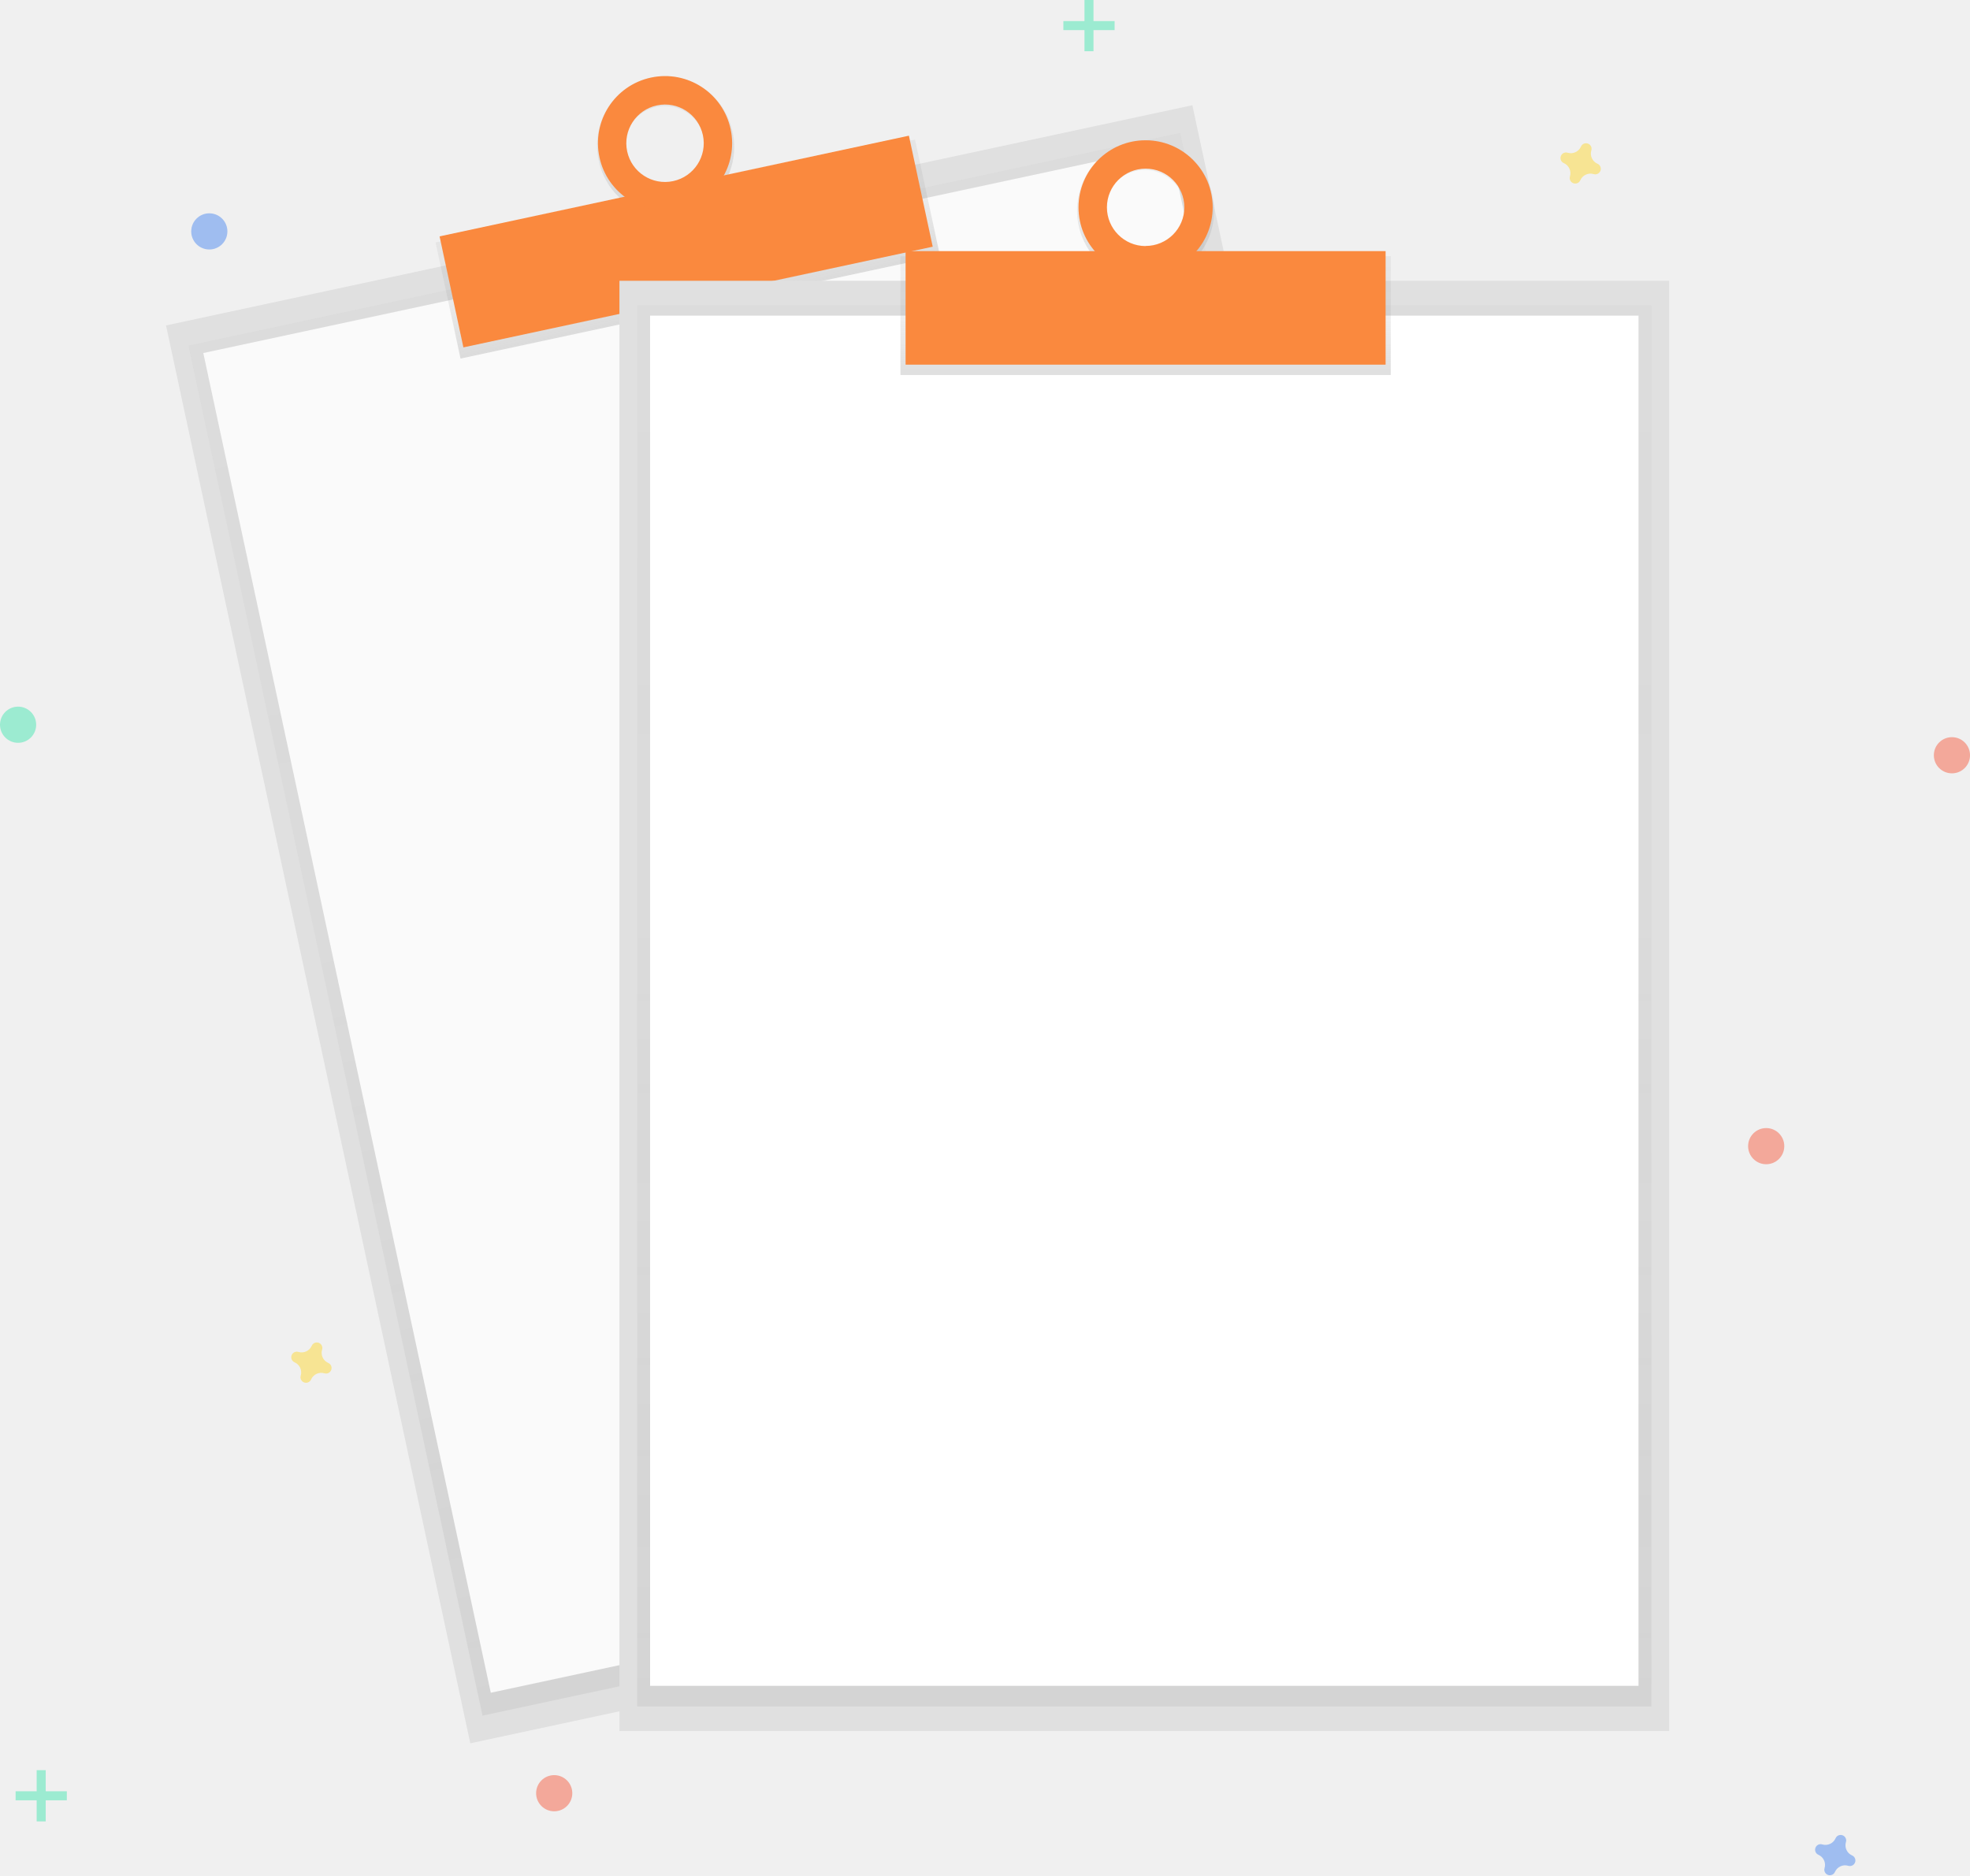
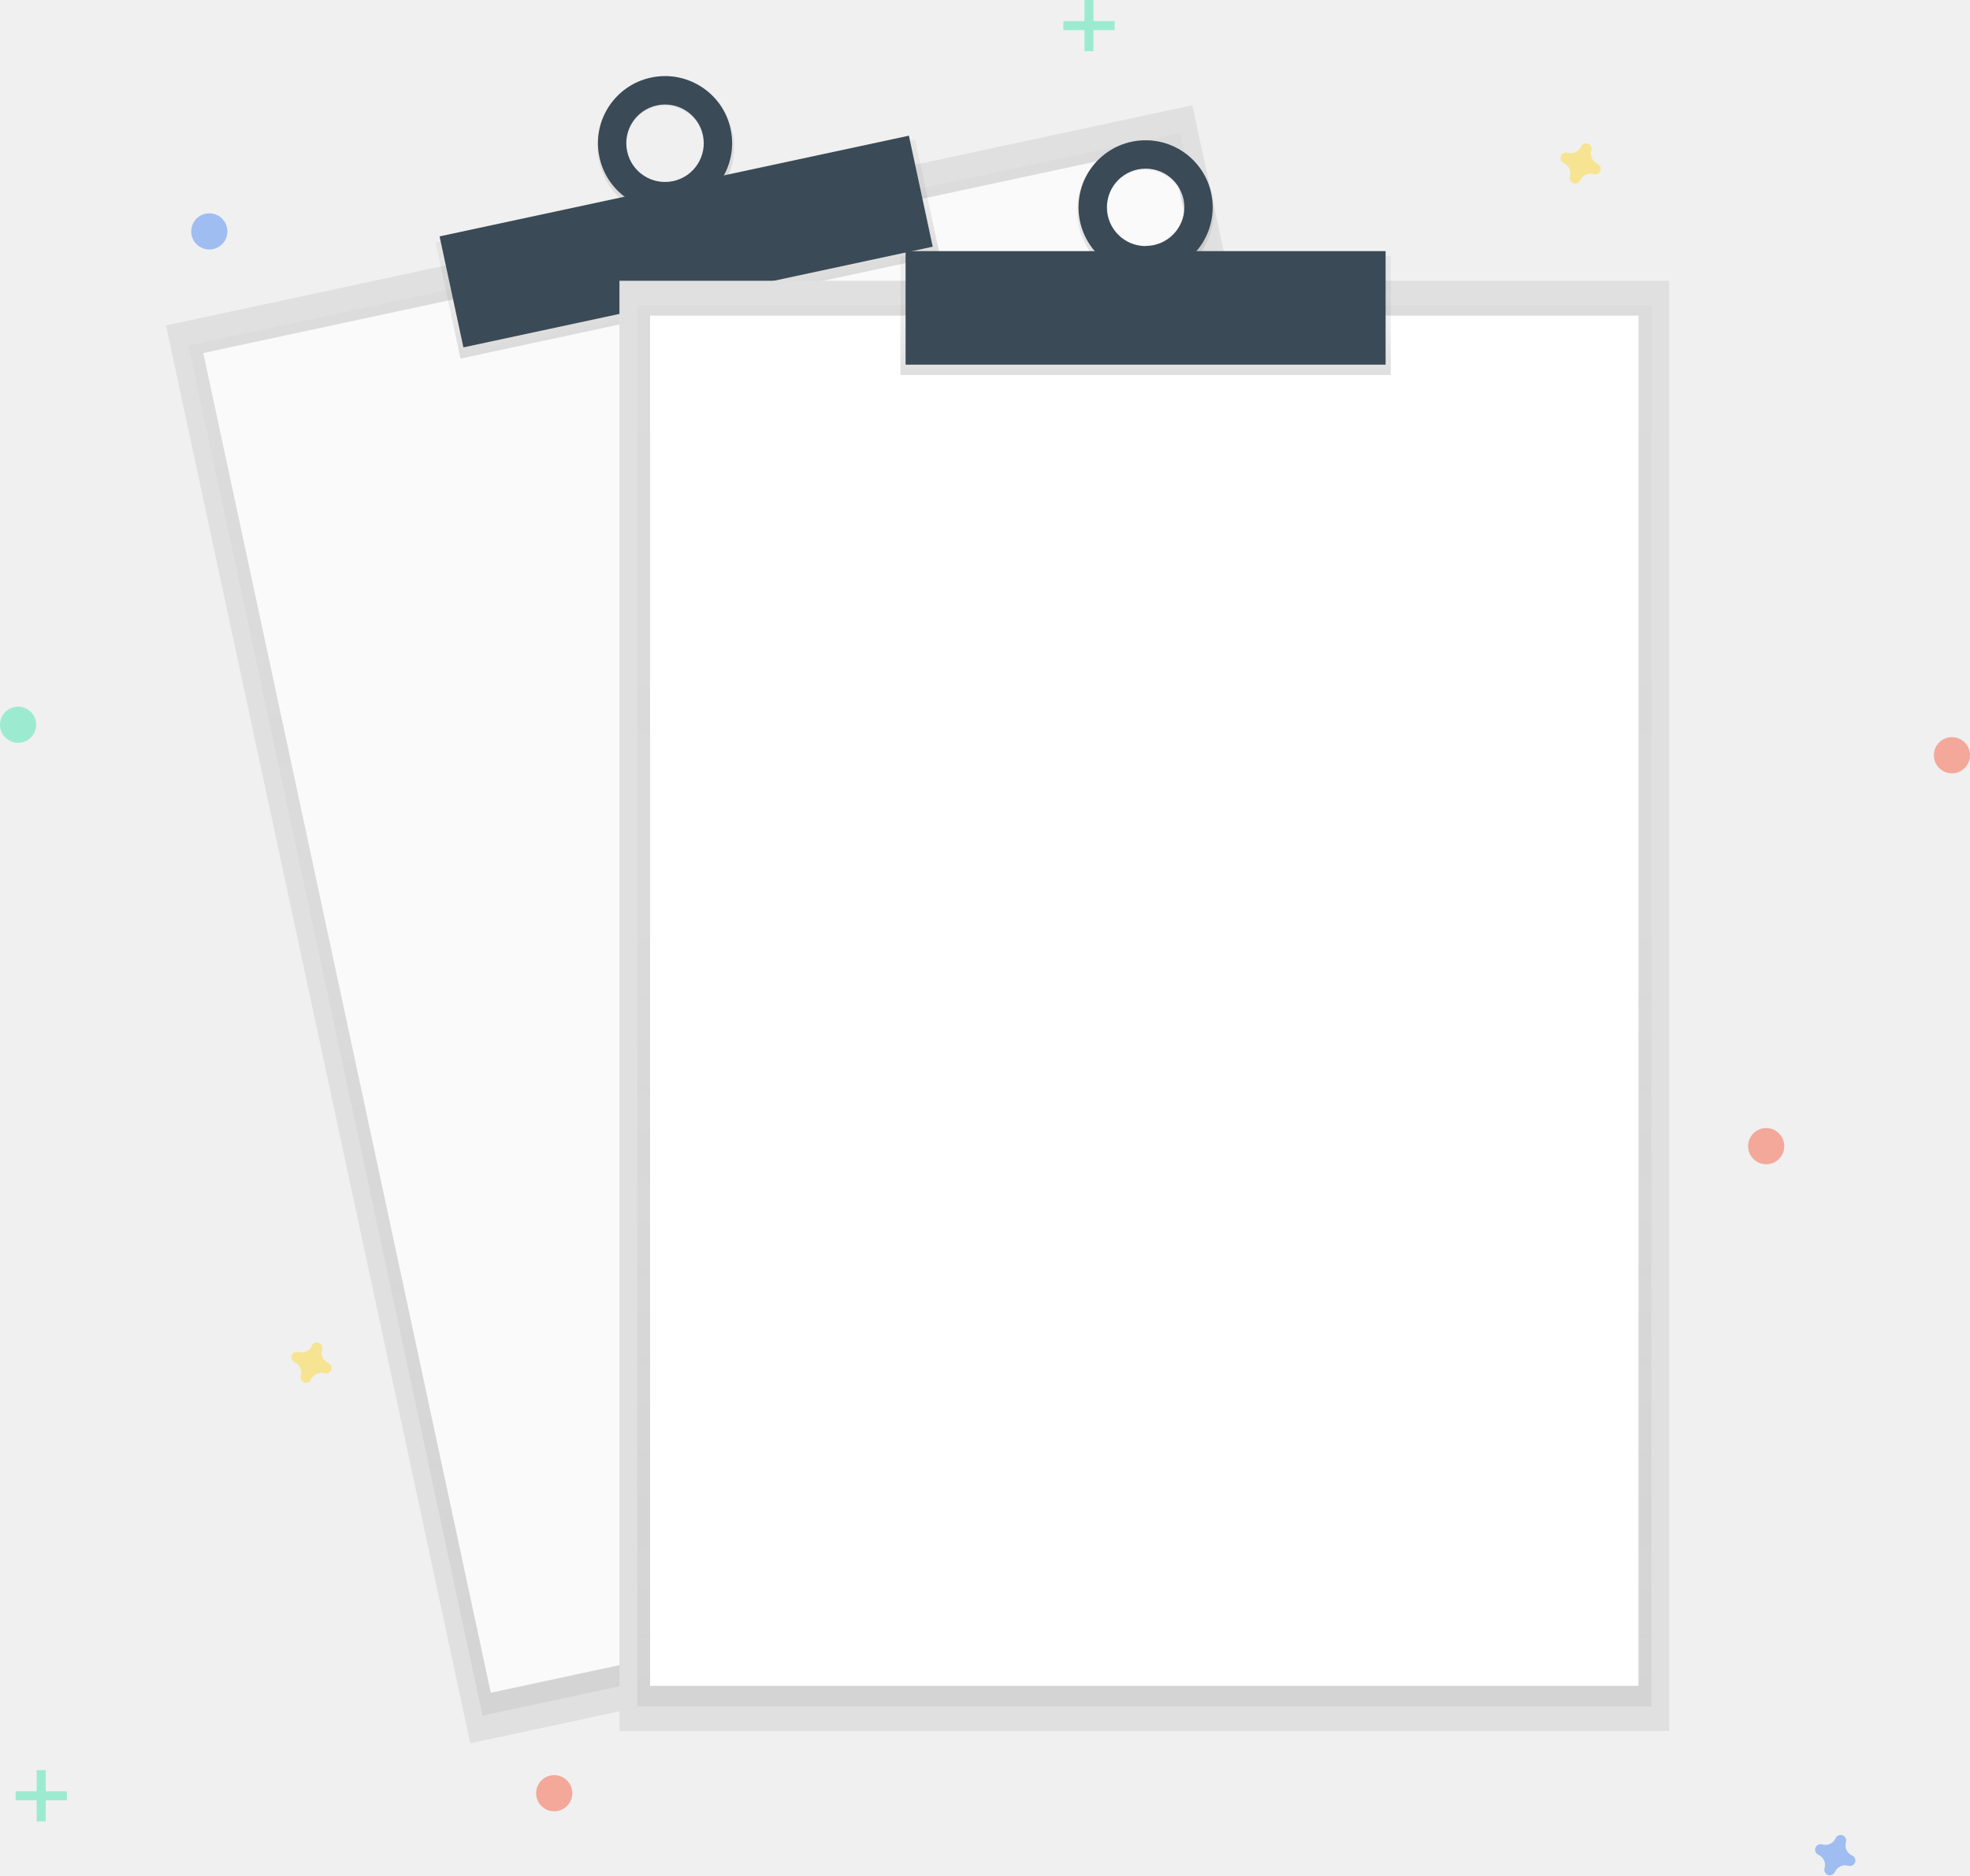
<svg xmlns="http://www.w3.org/2000/svg" xmlns:xlink="http://www.w3.org/1999/xlink" id="f20e0c25-d928-42cc-98d1-13cc230663ea" data-name="Layer 1" width="820.16" height="780.81" viewBox="0 0 820.16 780.81">
  <defs>
    <linearGradient id="07332201-7176-49c2-9908-6dc4a39c4716" x1="539.63" y1="734.6" x2="539.63" y2="151.19" gradientTransform="translate(-3.62 1.57)" gradientUnits="userSpaceOnUse">
      <stop offset="0" stop-color="gray" stop-opacity="0.25" />
      <stop offset="0.54" stop-color="gray" stop-opacity="0.12" />
      <stop offset="1" stop-color="gray" stop-opacity="0.1" />
    </linearGradient>
    <linearGradient id="0ee1ab3f-7ba2-4205-9d4a-9606ad702253" x1="540.17" y1="180.2" x2="540.17" y2="130.75" gradientTransform="translate(-63.92 7.85)" xlink:href="#07332201-7176-49c2-9908-6dc4a39c4716" />
    <linearGradient id="abca9755-bed1-4a97-b027-7f02ee3ffa09" x1="540.17" y1="140.86" x2="540.17" y2="82.43" gradientTransform="translate(-84.51 124.6) rotate(-12.11)" xlink:href="#07332201-7176-49c2-9908-6dc4a39c4716" />
    <linearGradient id="2632d424-e666-4ee4-9508-a494957e14ab" x1="476.4" y1="710.53" x2="476.4" y2="127.12" gradientTransform="matrix(1, 0, 0, 1, 0, 0)" xlink:href="#07332201-7176-49c2-9908-6dc4a39c4716" />
    <linearGradient id="97571ef7-1c83-4e06-b701-c2e47e77dca3" x1="476.94" y1="156.13" x2="476.94" y2="106.68" gradientTransform="matrix(1, 0, 0, 1, 0, 0)" xlink:href="#07332201-7176-49c2-9908-6dc4a39c4716" />
    <linearGradient id="7d32e13e-a0c7-49c4-af0e-066a2f8cb76e" x1="666.86" y1="176.39" x2="666.86" y2="117.95" gradientTransform="matrix(1, 0, 0, 1, 0, 0)" xlink:href="#07332201-7176-49c2-9908-6dc4a39c4716" />
  </defs>
  <rect x="317.5" y="142.55" width="437.02" height="603.82" transform="translate(-271.22 62.72) rotate(-12.11)" fill="#e0e0e0" />
  <g opacity="0.5">
    <rect x="324.89" y="152.76" width="422.25" height="583.41" transform="translate(-271.22 62.72) rotate(-12.11)" fill="url(#07332201-7176-49c2-9908-6dc4a39c4716)" />
  </g>
  <rect x="329.81" y="157.1" width="411.5" height="570.52" transform="translate(-270.79 62.58) rotate(-12.11)" fill="#fafafa" />
  <rect x="374.18" y="138.6" width="204.14" height="49.45" transform="translate(-213.58 43.93) rotate(-12.11)" fill="url(#0ee1ab3f-7ba2-4205-9d4a-9606ad702253)" />
  <path d="M460.93,91.9c-15.41,3.31-25.16,18.78-21.77,34.55s18.62,25.89,34,22.58,25.16-18.78,21.77-34.55S476.34,88.59,460.93,91.9ZM470.6,137A16.86,16.86,0,1,1,483.16,117,16.66,16.66,0,0,1,470.6,137Z" transform="translate(-189.92 -59.59)" fill="url(#abca9755-bed1-4a97-b027-7f02ee3ffa09)" />
-   <rect x="375.66" y="136.55" width="199.84" height="47.27" transform="translate(-212.94 43.72) rotate(-12.11)" fill="#fa893e" />
-   <path d="M460.93,91.9a27.93,27.93,0,1,0,33.17,21.45A27.93,27.93,0,0,0,460.93,91.9ZM470.17,135a16.12,16.12,0,1,1,12.38-19.14A16.12,16.12,0,0,1,470.17,135Z" transform="translate(-189.92 -59.59)" fill="#fa893e" />
+   <rect x="375.66" y="136.55" width="199.84" height="47.27" transform="translate(-212.94 43.72) rotate(-12.11)" fill="#3a4a56" />
+   <path d="M460.93,91.9a27.93,27.93,0,1,0,33.17,21.45A27.93,27.93,0,0,0,460.93,91.9ZM470.17,135a16.12,16.12,0,1,1,12.38-19.14A16.12,16.12,0,0,1,470.17,135Z" transform="translate(-189.92 -59.59)" fill="#3a4a56" />
  <rect x="257.89" y="116.91" width="437.02" height="603.82" fill="#e0e0e0" />
  <g opacity="0.5">
    <rect x="265.28" y="127.12" width="422.25" height="583.41" fill="url(#2632d424-e666-4ee4-9508-a494957e14ab)" />
  </g>
  <rect x="270.65" y="131.42" width="411.5" height="570.52" fill="#fff" />
  <rect x="374.87" y="106.68" width="204.14" height="49.45" fill="url(#97571ef7-1c83-4e06-b701-c2e47e77dca3)" />
  <path d="M666.86,118c-15.76,0-28.54,13.08-28.54,29.22s12.78,29.22,28.54,29.22,28.54-13.08,28.54-29.22S682.62,118,666.86,118Zm0,46.08a16.86,16.86,0,1,1,16.46-16.86A16.66,16.66,0,0,1,666.86,164Z" transform="translate(-189.92 -59.59)" fill="url(#7d32e13e-a0c7-49c4-af0e-066a2f8cb76e)" />
-   <rect x="377.02" y="104.56" width="199.84" height="47.27" fill="#fa893e" />
-   <path d="M666.86,118a27.93,27.93,0,1,0,27.93,27.93A27.93,27.93,0,0,0,666.86,118Zm0,44.05A16.12,16.12,0,1,1,683,145.89,16.12,16.12,0,0,1,666.86,162Z" transform="translate(-189.92 -59.59)" fill="#fa893e" />
+   <rect x="377.02" y="104.56" width="199.84" height="47.27" fill="#3a4a56" />
+   <path d="M666.86,118a27.93,27.93,0,1,0,27.93,27.93A27.93,27.93,0,0,0,666.86,118Zm0,44.05A16.12,16.12,0,1,1,683,145.89,16.12,16.12,0,0,1,666.86,162Z" transform="translate(-189.92 -59.59)" fill="#3a4a56" />
  <g opacity="0.5">
    <rect x="15.27" y="737.05" width="3.76" height="21.33" fill="#47e6b1" />
    <rect x="205.19" y="796.65" width="3.76" height="21.33" transform="translate(824.47 540.65) rotate(90)" fill="#47e6b1" />
  </g>
  <g opacity="0.5">
    <rect x="451.49" width="3.76" height="21.33" fill="#47e6b1" />
    <rect x="641.4" y="59.59" width="3.76" height="21.33" transform="translate(523.63 -632.62) rotate(90)" fill="#47e6b1" />
  </g>
  <path d="M961,832.15a4.61,4.61,0,0,1-2.57-5.57,2.22,2.22,0,0,0,.1-.51h0a2.31,2.31,0,0,0-4.15-1.53h0a2.22,2.22,0,0,0-.26.45,4.61,4.61,0,0,1-5.57,2.57,2.22,2.22,0,0,0-.51-.1h0a2.31,2.31,0,0,0-1.53,4.15h0a2.22,2.22,0,0,0,.45.26,4.61,4.61,0,0,1,2.57,5.57,2.22,2.22,0,0,0-.1.51h0a2.31,2.31,0,0,0,4.15,1.53h0a2.22,2.22,0,0,0,.26-.45,4.61,4.61,0,0,1,5.57-2.57,2.22,2.22,0,0,0,.51.1h0a2.31,2.31,0,0,0,1.53-4.15h0A2.22,2.22,0,0,0,961,832.15Z" transform="translate(-189.92 -59.59)" fill="#4d8af0" opacity="0.5" />
  <path d="M326.59,627.09a4.61,4.61,0,0,1-2.57-5.57,2.22,2.22,0,0,0,.1-.51h0a2.31,2.31,0,0,0-4.15-1.53h0a2.22,2.22,0,0,0-.26.45,4.61,4.61,0,0,1-5.57,2.57,2.22,2.22,0,0,0-.51-.1h0a2.31,2.31,0,0,0-1.53,4.15h0a2.22,2.22,0,0,0,.45.26,4.61,4.61,0,0,1,2.57,5.57,2.22,2.22,0,0,0-.1.51h0a2.31,2.31,0,0,0,4.15,1.53h0a2.22,2.22,0,0,0,.26-.45A4.61,4.61,0,0,1,325,631.4a2.22,2.22,0,0,0,.51.1h0a2.31,2.31,0,0,0,1.53-4.15h0A2.22,2.22,0,0,0,326.59,627.09Z" transform="translate(-189.92 -59.59)" fill="#fdd835" opacity="0.5" />
  <path d="M855,127.77a4.61,4.61,0,0,1-2.57-5.57,2.22,2.22,0,0,0,.1-.51h0a2.31,2.31,0,0,0-4.15-1.53h0a2.22,2.22,0,0,0-.26.45,4.61,4.61,0,0,1-5.57,2.57,2.22,2.22,0,0,0-.51-.1h0a2.31,2.31,0,0,0-1.53,4.15h0a2.22,2.22,0,0,0,.45.26,4.61,4.61,0,0,1,2.57,5.57,2.22,2.22,0,0,0-.1.51h0a2.31,2.31,0,0,0,4.15,1.53h0a2.22,2.22,0,0,0,.26-.45,4.61,4.61,0,0,1,5.57-2.57,2.22,2.22,0,0,0,.51.1h0a2.31,2.31,0,0,0,1.53-4.15h0A2.22,2.22,0,0,0,855,127.77Z" transform="translate(-189.92 -59.59)" fill="#fdd835" opacity="0.5" />
  <circle cx="812.64" cy="314.47" r="7.53" fill="#f55f44" opacity="0.5" />
  <circle cx="230.73" cy="746.65" r="7.53" fill="#f55f44" opacity="0.5" />
  <circle cx="735.31" cy="477.23" r="7.53" fill="#f55f44" opacity="0.5" />
  <circle cx="87.14" cy="96.35" r="7.53" fill="#4d8af0" opacity="0.5" />
  <circle cx="7.53" cy="301.76" r="7.53" fill="#47e6b1" opacity="0.5" />
</svg>
